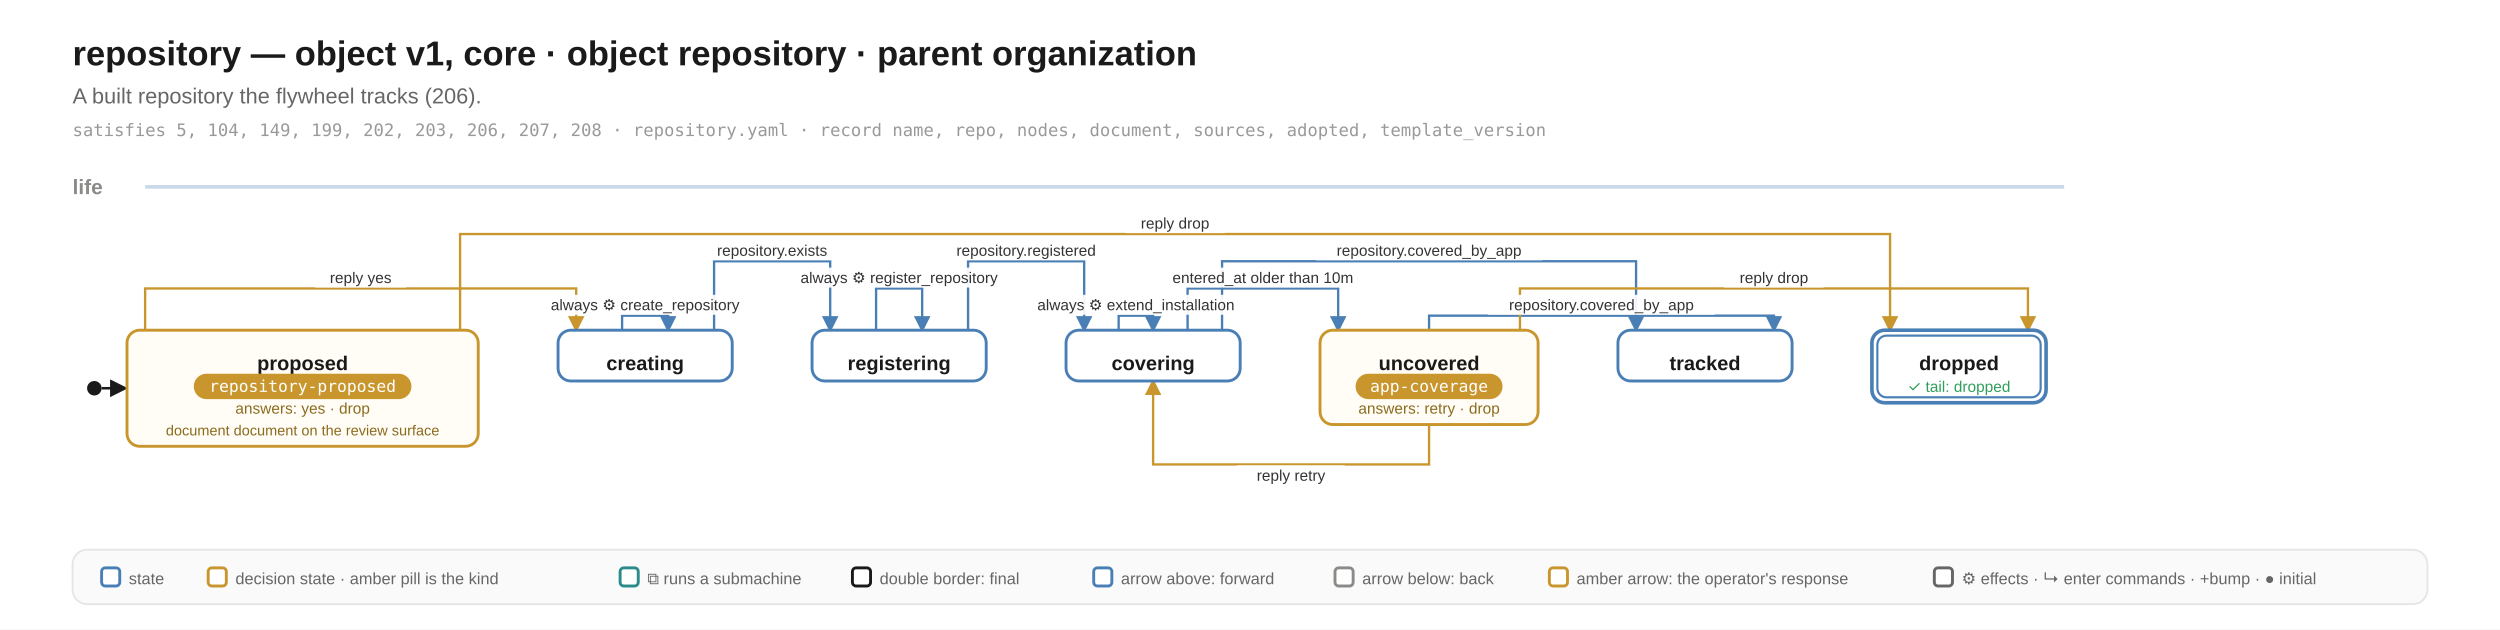
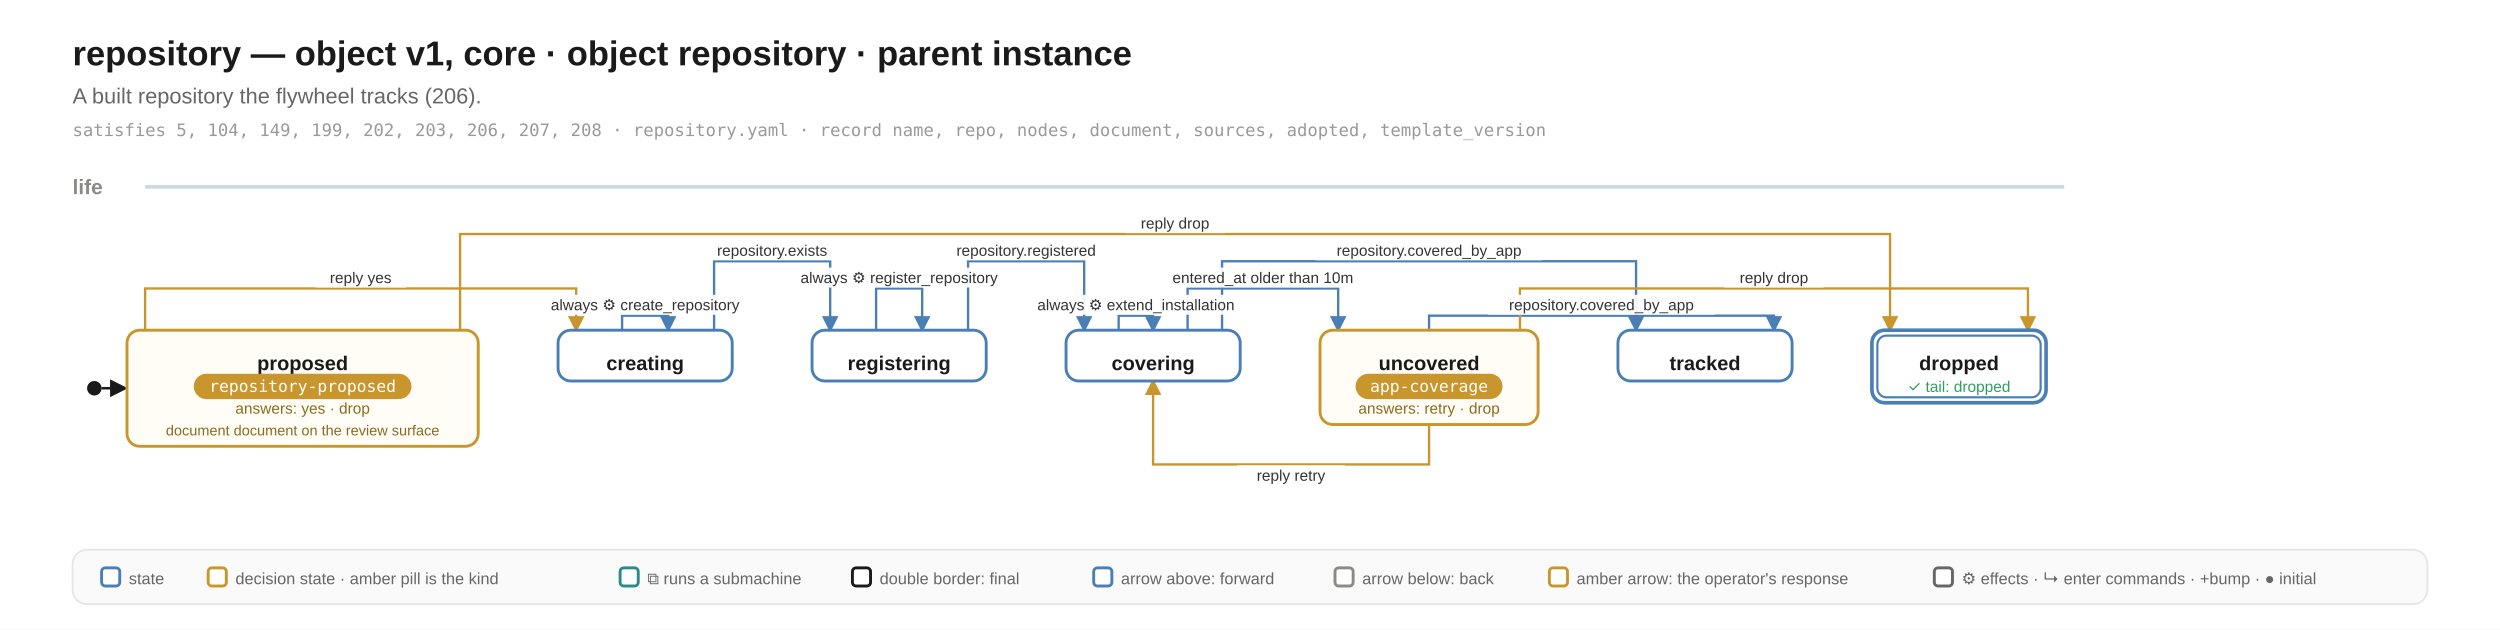
<svg xmlns="http://www.w3.org/2000/svg" width="1378" height="347" viewBox="0 0 1378 347" font-family="-apple-system, 'Helvetica Neue', Arial, sans-serif">
  <defs>
    <marker id="mB" viewBox="0 0 10 10" refX="8.5" refY="5" markerWidth="7" markerHeight="7" orient="auto-start-reverse">
      <path d="M0 0L10 5L0 10z" fill="#4a7fb5" />
    </marker>
    <marker id="mT" viewBox="0 0 10 10" refX="8.5" refY="5" markerWidth="7" markerHeight="7" orient="auto-start-reverse">
      <path d="M0 0L10 5L0 10z" fill="#2b8a8a" />
    </marker>
    <marker id="mG" viewBox="0 0 10 10" refX="8.5" refY="5" markerWidth="7" markerHeight="7" orient="auto-start-reverse">
      <path d="M0 0L10 5L0 10z" fill="#8a8a86" />
    </marker>
    <marker id="mA" viewBox="0 0 10 10" refX="8.5" refY="5" markerWidth="7" markerHeight="7" orient="auto-start-reverse">
      <path d="M0 0L10 5L0 10z" fill="#c9962e" />
    </marker>
    <marker id="mI" viewBox="0 0 10 10" refX="8.5" refY="5" markerWidth="7" markerHeight="7" orient="auto-start-reverse">
      <path d="M0 0L10 5L0 10z" fill="#1a1a1a" />
    </marker>
  </defs>
  <rect width="1378" height="347" fill="#fff" />
-   <text x="40" y="36" font-size="19" font-weight="700" fill="#1a1a1a">repository — object v1, core · object repository · parent organization</text>
+   <text x="40" y="36" font-size="19" font-weight="700" fill="#1a1a1a">repository — object v1, core · object repository · parent instance</text>
  <text x="40" y="57" font-size="12" fill="#666">A built repository the flywheel tracks (206).</text>
  <text x="40" y="75" font-size="9.5" font-family="monospace" fill="#999">satisfies 5, 104, 149, 199, 202, 203, 206, 207, 208 · repository.yaml · record name, repo, nodes, document, sources, adopted, template_version</text>
  <text x="40" y="107" font-size="11.5" font-weight="700" fill="#8a8a86">life</text>
  <line x1="80" y1="103" x2="1137.775" y2="103" stroke="#4a7fb5" stroke-width="2" opacity="0.3" />
  <circle cx="52.0" cy="214.0" r="4" fill="#1a1a1a" />
  <line x1="56.0" y1="214.0" x2="69.0" y2="214.0" stroke="#1a1a1a" stroke-width="1.4" marker-end="url(#mI)" />
  <path d="M80.0,182.0 V159.0 H317.6 V182.0" fill="none" stroke="#c9962e" stroke-width="1.3" marker-end="url(#mA)" />
  <path d="M253.6,182.0 V129.0 H1041.8 V182.0" fill="none" stroke="#c9962e" stroke-width="1.3" marker-end="url(#mA)" />
  <path d="M393.6,182.0 V144.0 H457.6 V182.0" fill="none" stroke="#4a7fb5" stroke-width="1.3" marker-end="url(#mB)" />
  <path d="M342.9,182.0 V174.0 H368.3 V182.0" fill="none" stroke="#4a7fb5" stroke-width="1.3" marker-end="url(#mB)" />
  <path d="M533.6,182.0 V144.0 H597.6 V182.0" fill="none" stroke="#4a7fb5" stroke-width="1.3" marker-end="url(#mB)" />
  <path d="M482.9,182.0 V159.0 H508.3 V182.0" fill="none" stroke="#4a7fb5" stroke-width="1.3" marker-end="url(#mB)" />
  <path d="M673.6,182.0 V144.0 H901.8 V182.0" fill="none" stroke="#4a7fb5" stroke-width="1.3" marker-end="url(#mB)" />
  <path d="M654.6,182.0 V159.0 H737.6 V182.0" fill="none" stroke="#4a7fb5" stroke-width="1.3" marker-end="url(#mB)" />
  <path d="M616.6,182.0 V174.0 H635.6 V182.0" fill="none" stroke="#4a7fb5" stroke-width="1.3" marker-end="url(#mB)" />
  <path d="M787.7,182.0 V174.0 H977.8 V182.0" fill="none" stroke="#4a7fb5" stroke-width="1.3" marker-end="url(#mB)" />
  <path d="M787.7,234.0 V256.0 H635.6 V210.0" fill="none" stroke="#c9962e" stroke-width="1.3" marker-end="url(#mA)" />
  <path d="M837.8,182.0 V159.0 H1117.8 V182.0" fill="none" stroke="#c9962e" stroke-width="1.3" marker-end="url(#mA)" />
  <rect x="70.0" y="182.0" width="193.6" height="64.0" rx="7" fill="#fffdf6" stroke="#c9962e" stroke-width="1.6" />
  <text x="166.8" y="204.0" font-size="11" fill="#1a1a1a" text-anchor="middle" font-weight="700">proposed</text>
  <rect x="106.8" y="206.0" width="120.0" height="14" rx="7" fill="#c9962e" />
  <text x="166.8" y="216.0" font-size="9" font-family="monospace" fill="#fff" text-anchor="middle">repository-proposed</text>
  <text x="166.8" y="228.0" font-size="8.5" fill="#8a6a1d" text-anchor="middle">answers: yes · drop</text>
  <text x="166.8" y="240.0" font-size="8" fill="#8a6a1d" text-anchor="middle">document document on the review surface</text>
  <rect x="307.6" y="182.0" width="96.0" height="28.0" rx="7" fill="#fff" stroke="#4a7fb5" stroke-width="1.6" />
  <text x="355.6" y="204.0" font-size="11" fill="#1a1a1a" text-anchor="middle" font-weight="700">creating</text>
  <rect x="447.6" y="182.0" width="96.0" height="28.0" rx="7" fill="#fff" stroke="#4a7fb5" stroke-width="1.6" />
  <text x="495.6" y="204.0" font-size="11" fill="#1a1a1a" text-anchor="middle" font-weight="700">registering</text>
  <rect x="587.6" y="182.0" width="96.0" height="28.0" rx="7" fill="#fff" stroke="#4a7fb5" stroke-width="1.6" />
  <text x="635.6" y="204.0" font-size="11" fill="#1a1a1a" text-anchor="middle" font-weight="700">covering</text>
  <rect x="727.6" y="182.0" width="120.2" height="52.0" rx="7" fill="#fffdf6" stroke="#c9962e" stroke-width="1.6" />
  <text x="787.7" y="204.0" font-size="11" fill="#1a1a1a" text-anchor="middle" font-weight="700">uncovered</text>
  <rect x="747.2" y="206.0" width="81.0" height="14" rx="7" fill="#c9962e" />
  <text x="787.7" y="216.0" font-size="9" font-family="monospace" fill="#fff" text-anchor="middle">app-coverage</text>
  <text x="787.7" y="228.0" font-size="8.5" fill="#8a6a1d" text-anchor="middle">answers: retry · drop</text>
  <rect x="891.8" y="182.0" width="96.0" height="28.0" rx="7" fill="#fff" stroke="#4a7fb5" stroke-width="1.6" />
  <text x="939.8" y="204.0" font-size="11" fill="#1a1a1a" text-anchor="middle" font-weight="700">tracked</text>
  <rect x="1031.8" y="182.0" width="96.0" height="40.0" rx="7" fill="#fff" stroke="#4a7fb5" stroke-width="2" />
  <rect x="1034.8" y="185.0" width="90.0" height="34.0" rx="5" fill="none" stroke="#4a7fb5" stroke-width="1.2" />
  <text x="1079.8" y="204.0" font-size="11" fill="#1a1a1a" text-anchor="middle" font-weight="700">dropped</text>
  <text x="1079.8" y="216.0" font-size="8.5" fill="#2e9e5b" text-anchor="middle">✓ tail: dropped</text>
  <rect x="173.8" y="147.5" width="50.1" height="11" fill="#fff" opacity="0.92" />
  <text x="198.8" y="156.0" font-size="8.5" fill="#333" text-anchor="middle">reply yes</text>
  <rect x="620.3" y="117.5" width="54.8" height="11" fill="#fff" opacity="0.92" />
  <text x="647.7" y="126.0" font-size="8.5" fill="#333" text-anchor="middle">reply drop</text>
  <rect x="381.9" y="132.5" width="87.5" height="11" fill="#fff" opacity="0.92" />
  <text x="425.6" y="141.0" font-size="8.5" fill="#333" text-anchor="middle">repository.exists</text>
  <rect x="290.8" y="162.5" width="129.6" height="11" fill="#fff" opacity="0.92" />
  <text x="355.6" y="171.0" font-size="8.5" fill="#333" text-anchor="middle">always ⚙ create_repository</text>
  <rect x="512.5" y="132.5" width="106.2" height="11" fill="#fff" opacity="0.92" />
  <text x="565.6" y="141.0" font-size="8.5" fill="#333" text-anchor="middle">repository.registered</text>
  <rect x="426.2" y="147.5" width="138.9" height="11" fill="#fff" opacity="0.92" />
  <text x="495.6" y="156.0" font-size="8.5" fill="#333" text-anchor="middle">always ⚙ register_repository</text>
  <rect x="725.2" y="132.5" width="124.9" height="11" fill="#fff" opacity="0.92" />
  <text x="787.7" y="141.0" font-size="8.5" fill="#333" text-anchor="middle">repository.covered_by_app</text>
  <rect x="633.7" y="147.5" width="124.9" height="11" fill="#fff" opacity="0.92" />
  <text x="696.1" y="156.0" font-size="8.5" fill="#333" text-anchor="middle">entered_at older than 10m</text>
  <rect x="556.6" y="162.5" width="138.9" height="11" fill="#fff" opacity="0.92" />
  <text x="626.1" y="171.0" font-size="8.5" fill="#333" text-anchor="middle">always ⚙ extend_installation</text>
  <rect x="820.3" y="162.5" width="124.9" height="11" fill="#fff" opacity="0.92" />
  <text x="882.7" y="171.0" font-size="8.5" fill="#333" text-anchor="middle">repository.covered_by_app</text>
  <rect x="681.9" y="256.5" width="59.4" height="11" fill="#fff" opacity="0.92" />
  <text x="711.6" y="265.0" font-size="8.5" fill="#333" text-anchor="middle">reply retry</text>
  <rect x="950.4" y="147.5" width="54.8" height="11" fill="#fff" opacity="0.92" />
  <text x="977.8" y="156.0" font-size="8.5" fill="#333" text-anchor="middle">reply drop</text>
  <rect x="40" y="303" width="1298" height="30" rx="8" fill="#fafafa" stroke="#e5e5e5" />
  <rect x="56" y="313" width="10" height="10" rx="2" fill="#fff" stroke="#4a7fb5" stroke-width="1.6" />
  <text x="71" y="322" font-size="9" fill="#666">state</text>
  <rect x="114.75" y="313" width="10" height="10" rx="2" fill="#fff" stroke="#c9962e" stroke-width="1.6" />
  <text x="129.75" y="322" font-size="9" fill="#666">decision state · amber pill is the kind</text>
  <rect x="341.8" y="313" width="10" height="10" rx="2" fill="#fff" stroke="#2b8a8a" stroke-width="1.6" />
  <text x="356.8" y="322" font-size="9" fill="#666">⧉ runs a submachine</text>
  <rect x="469.85" y="313" width="10" height="10" rx="2" fill="#fff" stroke="#1a1a1a" stroke-width="1.6" />
  <text x="484.85" y="322" font-size="9" fill="#666">double border: final</text>
  <rect x="602.85" y="313" width="10" height="10" rx="2" fill="#fff" stroke="#4a7fb5" stroke-width="1.6" />
  <text x="617.85" y="322" font-size="9" fill="#666">arrow above: forward</text>
  <rect x="735.85" y="313" width="10" height="10" rx="2" fill="#fff" stroke="#8a8a86" stroke-width="1.6" />
  <text x="750.85" y="322" font-size="9" fill="#666">arrow below: back</text>
  <rect x="854.0" y="313" width="10" height="10" rx="2" fill="#fff" stroke="#c9962e" stroke-width="1.6" />
  <text x="869.0" y="322" font-size="9" fill="#666">amber arrow: the operator's response</text>
  <rect x="1066.2" y="313" width="10" height="10" rx="2" fill="#fff" stroke="#666" stroke-width="1.6" />
  <text x="1081.2" y="322" font-size="9" fill="#666">⚙ effects · ↳ enter commands · +bump · ● initial</text>
</svg>
